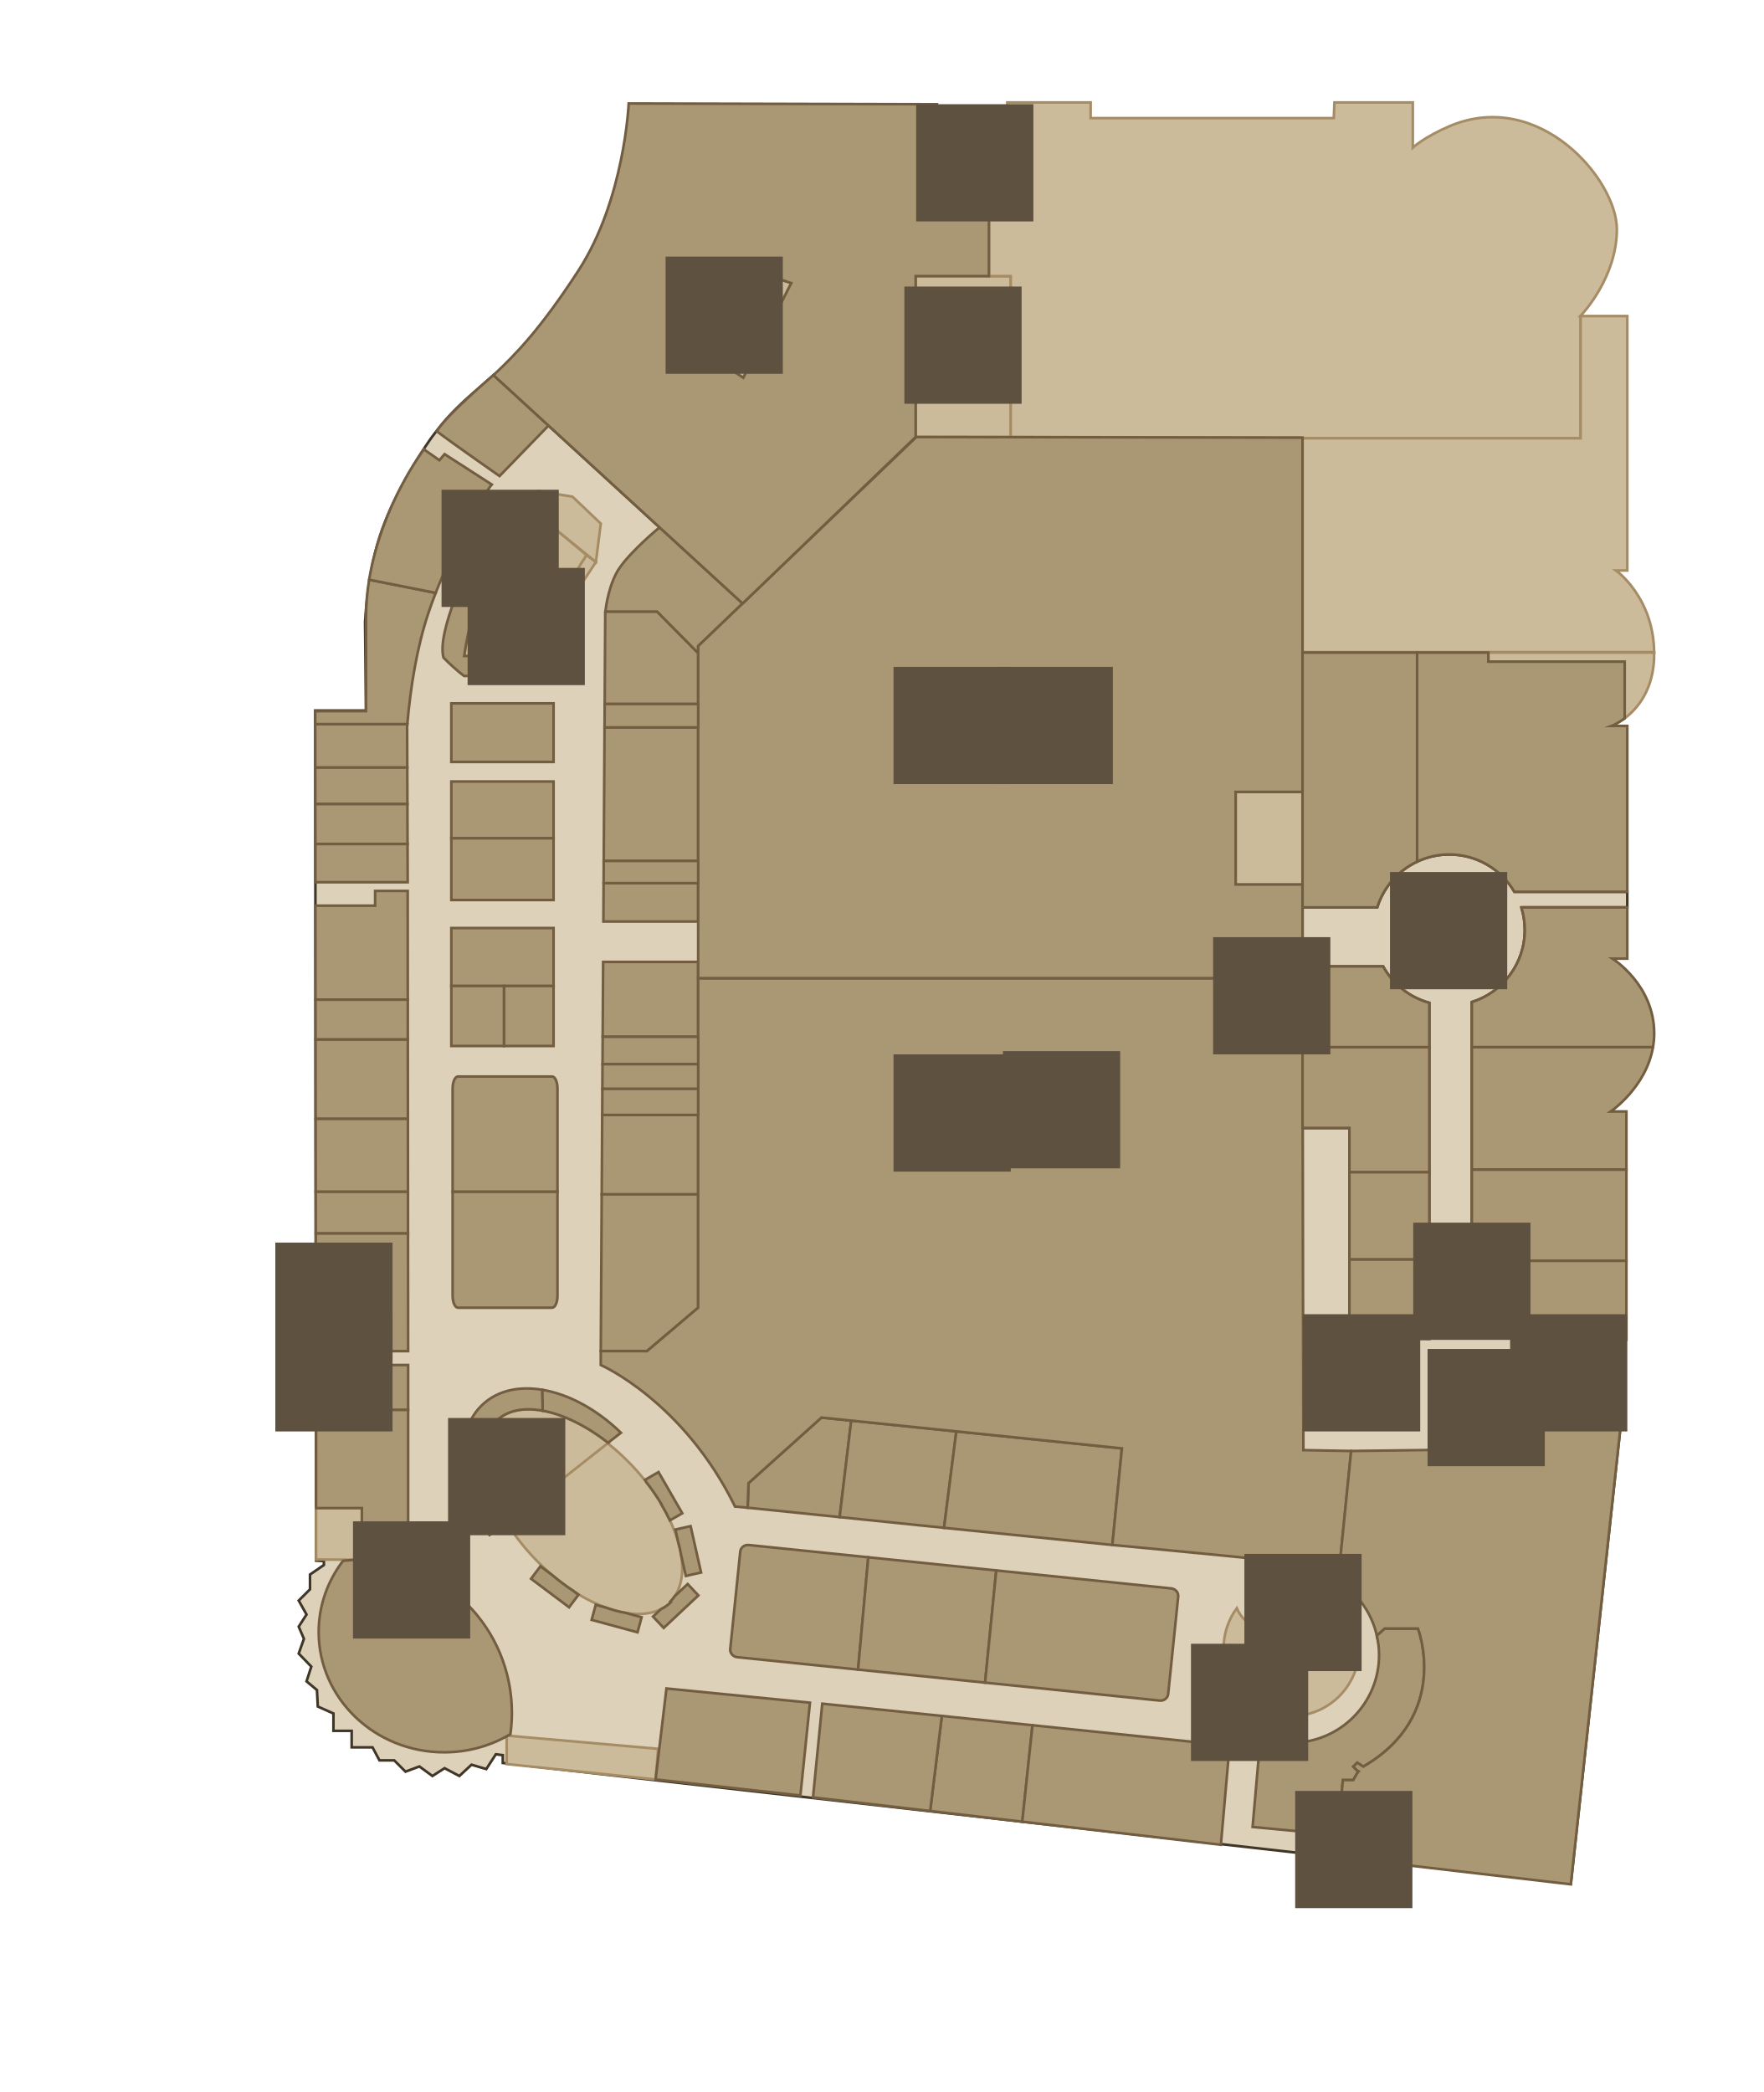
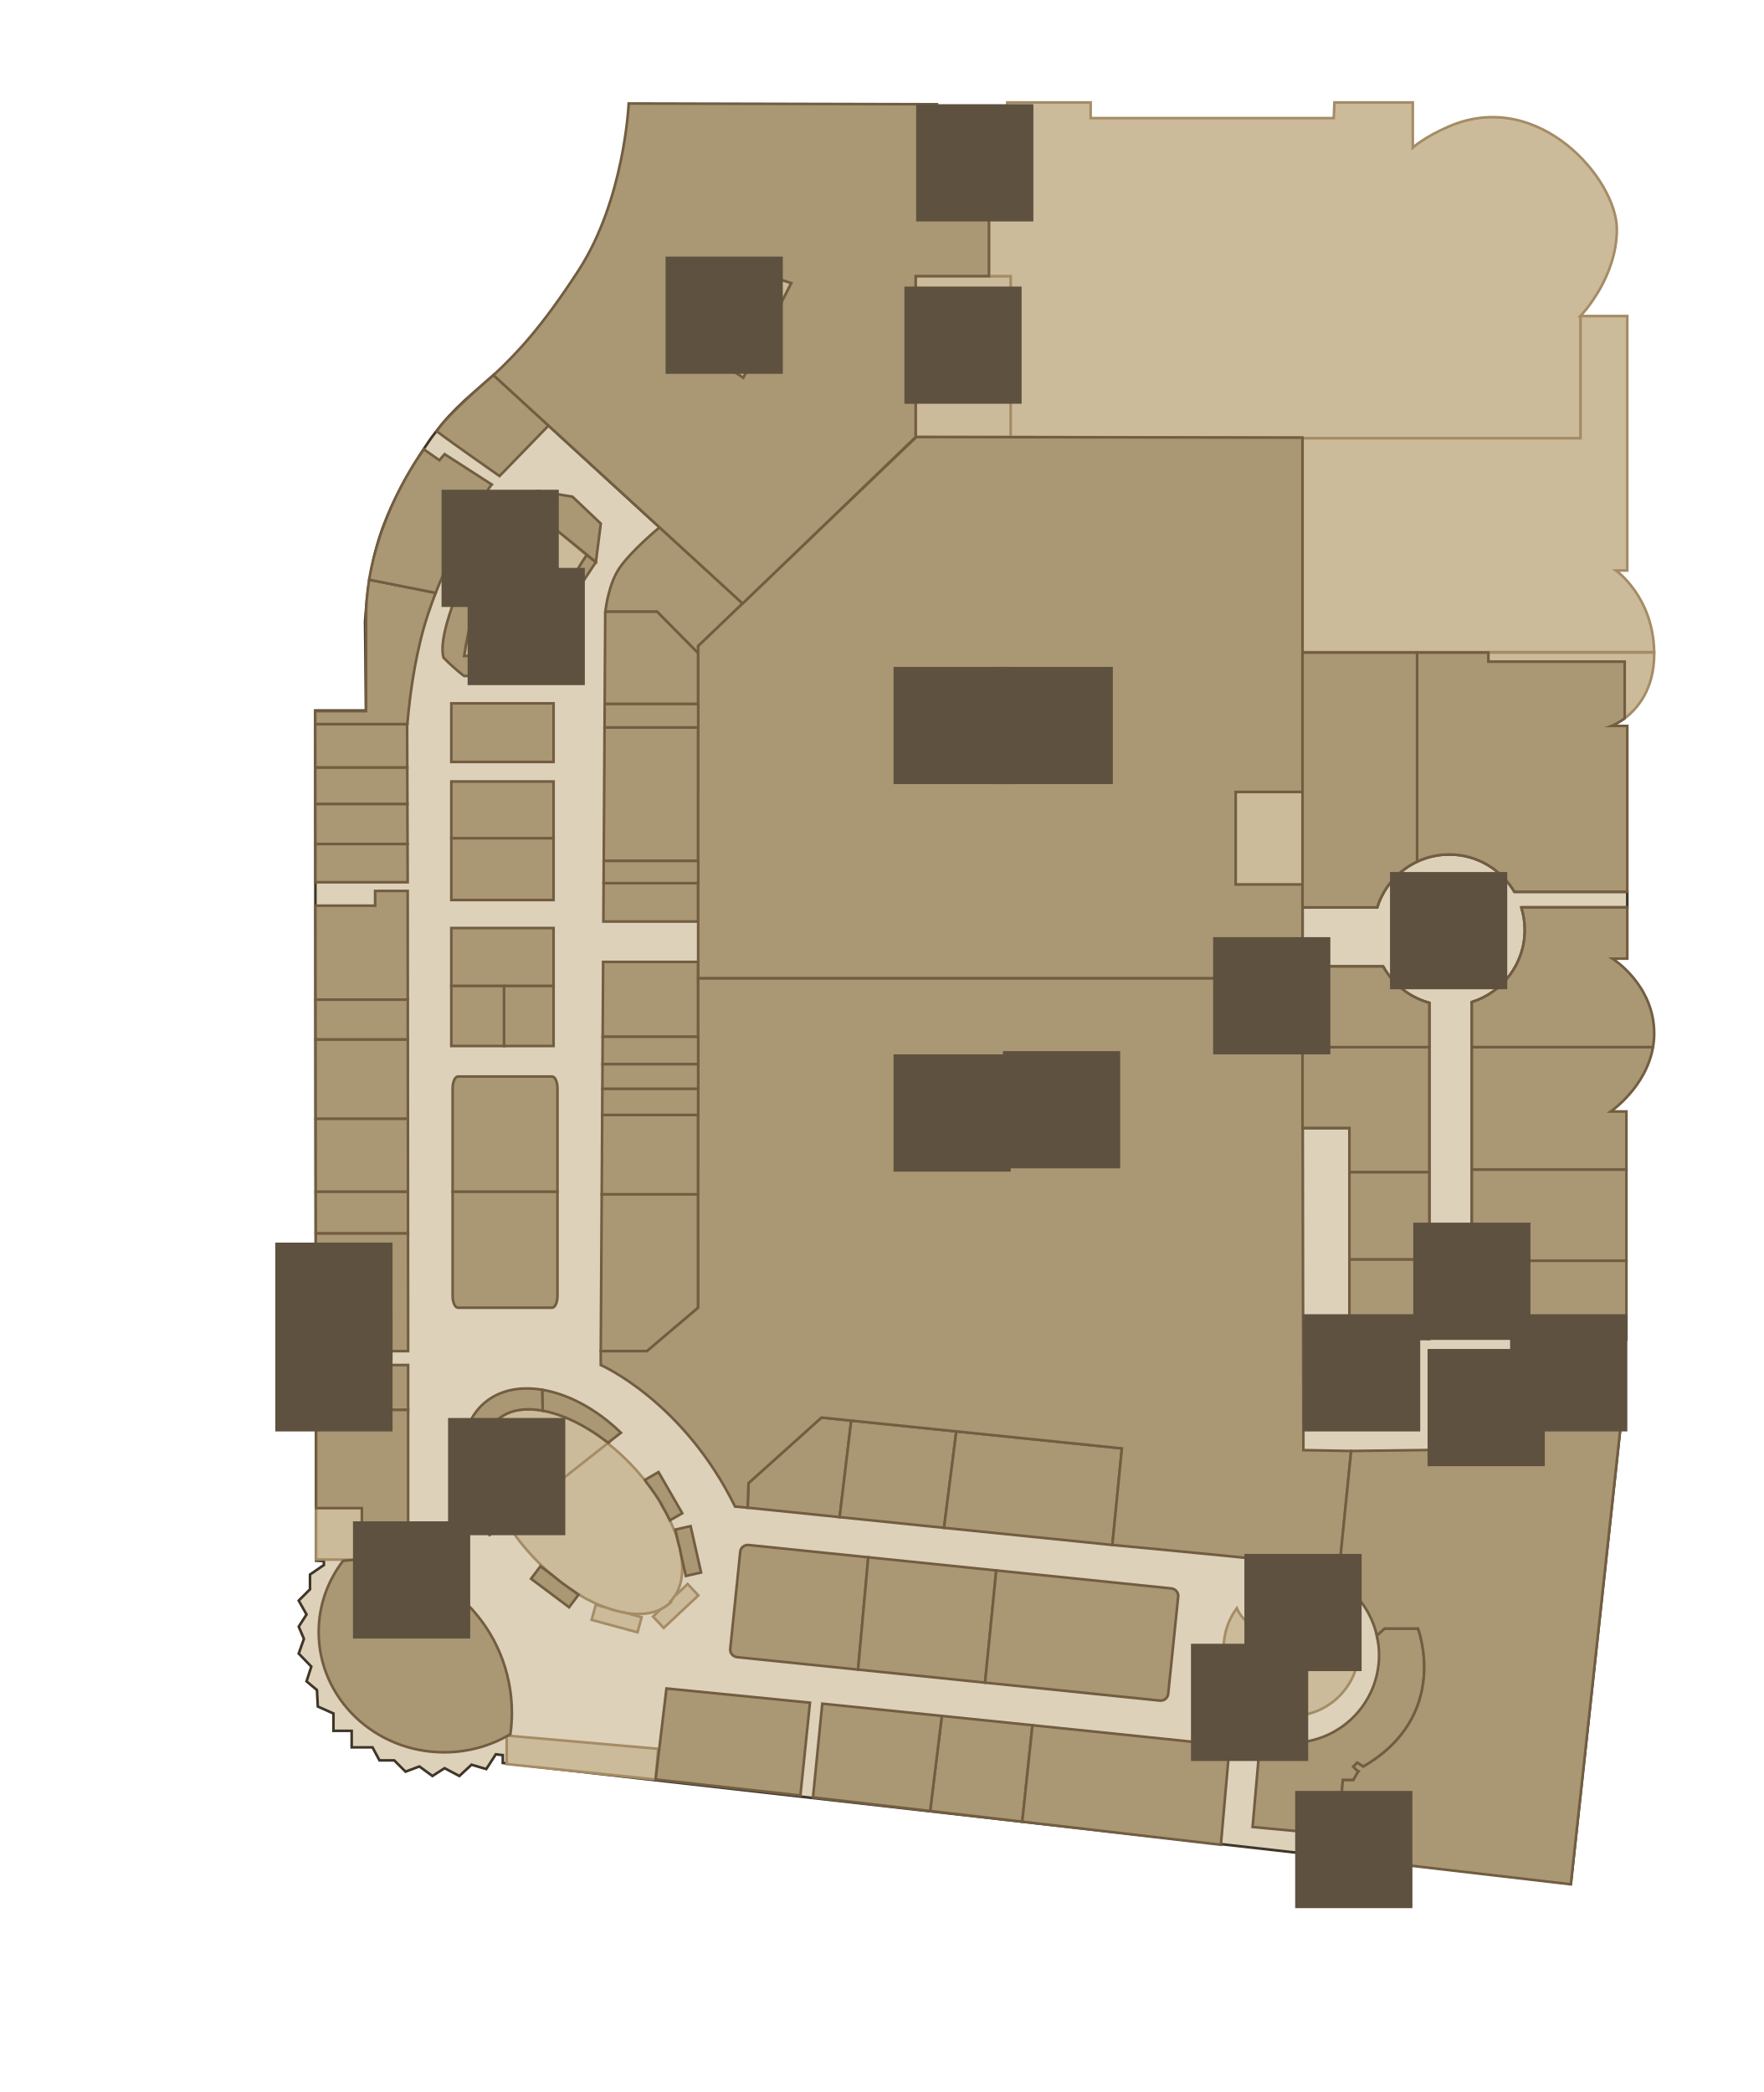
<svg xmlns="http://www.w3.org/2000/svg" version="1.1" id="Layer_1" x="0px" y="0px" width="677px" height="803.07px" viewBox="0 0 677 803.07" enable-background="new 0 0 677 803.07" xml:space="preserve">
  <g id="background">
</g>
  <g id="etc">
-     <path fill="#DDD1BA" stroke="#3F3628" stroke-miterlimit="10" d="M624.667,348.333v-5.999h-43.318   C576.311,333.76,566.997,328,556.334,328c-12.997,0-23.996,8.55-27.683,20.333H500V371h30.935   c3.74,6.772,10.11,11.884,17.732,13.969v128.966L518,513.662V433h-18l-0.001,80.934l0,0L500,168.432l-147.995-0.307l-66.943,63.543   L189.424,144c-7.735,7.212-14.312,11.298-23.424,23.501c-1.793,2.402-12.3,17.583-18.425,33.403   c-5.593,14.446-6.895,29.306-7.442,37.856l0.367,33.991H121l0.333,326.348l3,0.166v1.502L119,604.431v5.668l-4.333,4.332l3,5.334   l-3,4.666l2,4.668l-2,5.666l4.833,5l-1.833,5.666l4,3.334l0.333,6.334l6,2.666v6.666h7v6.334h8l2.667,5h5.667l4.333,4.334l5.333-2   l5,3.666l4.667-3l5.667,3l4.667-4.334l5.667,1.669l3.667-5.669l2.667,0.334v3l314.606,35.556l-1.772,12.278l23.25,1.007   l0.069-11.104L603,723.099l19.333-177.766h-38.75V514.25l-2.225-0.021c0.695-2.736,0.975-5.281,0.975-8.396   c0-13.531-7.238-24.5-16.166-24.5c-0.393,0-0.781,0.027-1.167,0.07v-96.722c11.782-3.685,20.334-14.685,20.334-27.682   c0-3.039-0.47-5.967-1.336-8.72c0.005,0.018,0.012,0.034,0.018,0.052L624.667,348.333L624.667,348.333z" />
+     <path fill="#DDD1BA" stroke="#3F3628" stroke-miterlimit="10" d="M624.667,348.333v-5.999h-43.318   C576.311,333.76,566.997,328,556.334,328c-12.997,0-23.996,8.55-27.683,20.333H500V371h30.935   c3.74,6.772,10.11,11.884,17.732,13.969v128.966L518,513.662V433h-18l-0.001,80.934l0,0L500,168.432l-147.995-0.307l-66.943,63.543   L189.424,144c-7.735,7.212-14.312,11.298-23.424,23.501c-1.793,2.402-12.3,17.583-18.425,33.403   c-5.593,14.446-6.895,29.306-7.442,37.856l0.367,33.991H121l0.333,326.348l3,0.166v1.502L119,604.431v5.668l-4.333,4.332l3,5.334   l-3,4.666l2,4.668l-2,5.666l4.833,5l-1.833,5.666l4,3.334l0.333,6.334l6,2.666v6.666h7v6.334h8l2.667,5h5.667l4.333,4.334l5.333-2   l5,3.666l4.667-3l5.667,3l4.667-4.334l5.667,1.669l3.667-5.669l2.667,0.334v3l314.606,35.557l-1.772,12.277l23.25,1.008   l0.069-11.104L603,723.099l19.333-177.766h-38.75V514.25l-2.225-0.021c0.694-2.735,0.975-5.28,0.975-8.396   c0-13.531-7.238-24.5-16.166-24.5c-0.393,0-0.781,0.027-1.167,0.07v-96.722c11.782-3.685,20.334-14.685,20.334-27.682   c0-3.039-0.47-5.967-1.336-8.72c0.005,0.018,0.012,0.034,0.018,0.052L624.667,348.333L624.667,348.333z" />
    <polygon fill="#CCBB9A" stroke="#A58C65" stroke-miterlimit="10" points="616.667,545.333 616.667,514.335 583.583,514.25    583.583,545.333  " />
    <path fill="#CCBB9A" stroke="#A58C65" stroke-miterlimit="10" d="M635,251c0-0.169-0.009-0.333-0.011-0.5h-63.655v3.5h52.333l0,0   l0,0v21.75C628.47,272.135,635,264.703,635,251z" />
    <rect x="474.334" y="366" fill="#CCBB9A" stroke="#A58C65" stroke-miterlimit="10" width="25.666" height="35.535" />
    <line fill="none" stroke="#A58C65" stroke-miterlimit="10" x1="500" y1="316.667" x2="500" y2="366" />
    <rect x="474.334" y="366" fill="#CCBB9A" stroke="#A58C65" stroke-miterlimit="10" width="25.666" height="35.535" />
    <line fill="none" stroke="#A58C65" stroke-miterlimit="10" x1="500" y1="366" x2="500" y2="401.535" />
    <polygon fill="#CCBB9A" stroke="#A58C65" stroke-miterlimit="10" points="390.125,45 359.667,44.667 359.667,81.25 379.625,81.25    379.625,81.25 390.125,81.25  " />
    <polygon fill="#CCBB9A" stroke="#A58C65" stroke-miterlimit="10" points="379.625,106 351.5,106 351.5,167.75 388,167.75 388,106     " />
    <ellipse fill="#CCBB9A" stroke="#A58C65" stroke-miterlimit="10" cx="386.371" cy="426.5" rx="32.629" ry="20.833" />
    <ellipse fill="#CCBB9A" stroke="#A58C65" stroke-miterlimit="10" cx="386.371" cy="279.25" rx="32.629" ry="20.833" />
    <path fill="#CCBB9A" stroke="#A58C65" stroke-miterlimit="10" d="M178.181,251.819h30.5c0,0,5-21.891,16.5-38.695   c-11-9.305-24.65-20.305-24.65-20.305S182.879,218.819,178.181,251.819z" />
    <polygon fill="#CCBB9A" stroke="#A58C65" stroke-miterlimit="10" points="259.667,128.177 285.333,145 303.75,108.667    274.667,99.25  " />
    <polygon fill="#CCBB9A" stroke="#A58C65" stroke-miterlimit="10" points="141.998,487.667 121.247,487.531 121.247,513.667    141.667,513.667  " />
    <polygon fill="#CCBB9A" stroke="#A58C65" stroke-miterlimit="10" points="121.247,513.667 121.333,540 141.667,540    141.667,513.667  " />
-     <path fill="#CCBB9A" stroke="#A58C65" stroke-miterlimit="10" d="M517.404,618.419c-3.06,5.773-11.333,9.914-21.07,9.914   c-10.329,0-19.016-4.658-21.569-10.982c-3.174,4.313-5.053,9.638-5.053,15.398c0,14.361,11.64,26,26,26s26-11.639,26-26   C521.712,627.453,520.124,622.529,517.404,618.419z" />
+     <path fill="#CCBB9A" stroke="#A58C65" stroke-miterlimit="10" d="M517.404,618.419c-3.061,5.773-11.333,9.914-21.07,9.914   c-10.329,0-19.016-4.658-21.569-10.982c-3.174,4.313-5.053,9.639-5.053,15.398c0,14.361,11.64,26,26,26s26-11.639,26-26   C521.712,627.453,520.124,622.529,517.404,618.419z" />
    <rect x="474.334" y="304" fill="#CCBB9A" stroke="#A58C65" stroke-miterlimit="10" width="25.666" height="35.535" />
-     <path fill="#CCBB9A" stroke="#A58C65" stroke-miterlimit="10" d="M215.206,568.613l18.466-14.57   c-16.455-12.996-34.374-17.037-43.082-8.658c-8.01,7.709-5.867,23.67,4.078,39.437L215.206,568.613L215.206,568.613z" />
+     <path fill="#CCBB9A" stroke="#A58C65" stroke-miterlimit="10" d="M215.206,568.613l18.466-14.57   c-16.455-12.996-34.374-17.037-43.082-8.658c-8.01,7.709-5.867,23.67,4.078,39.438L215.206,568.613L215.206,568.613z" />
    <path fill="#CCBB9A" stroke="#A58C65" stroke-miterlimit="10" d="M606.75,121.333h-0.083c0,0,0.034-0.036,0.083-0.087l0,0   c1.096-1.155,13.916-15.057,13.916-33.246c0-19-29.667-54-64-39.667c-9.99,4.261-14.333,8.333-14.333,8.333V39.334h-0.083h-30   l-0.25,6h-93.334v-6h-32V45h3.459v36.25h-10.5V106H388v61.75L500,168v0.25h106.75V121.333z" />
    <path fill="#CCBB9A" stroke="#A58C65" stroke-miterlimit="10" d="M620.333,219h4.334v-97.667H606.75v46.917H500v82.083h134.986   C634.688,229.126,620.333,219,620.333,219z" />
    <polygon fill="#CCBB9A" stroke="#A58C65" stroke-miterlimit="10" points="121.333,578.917 121.333,598.667 138.872,598.75    138.872,590 138.917,590 138.917,578.917  " />
    <polygon id="_x33_01b-c" fill="#CCBB9A" stroke="#A58C65" stroke-miterlimit="10" points="194.5,666.25 194.5,677.185    251.667,683.093 252.615,671.337  " />
-     <path fill="#CCBB9A" stroke="#A58C65" stroke-miterlimit="10" d="M253.866,577.488l0.06-0.064   c-3.06-5.135-6.957-10.279-11.61-15.145c-2.913-3.045-5.949-5.799-9.035-8.234l-18.466,14.57l0.163,0.179l-20.31,16.021   c2.892,4.584,6.438,9.149,10.592,13.493c5.438,5.688,11.299,10.341,17.13,13.845l0.091,0.133   c13.999,8.271,27.765,9.881,35.008,2.812c0.018-0.018,0.032-0.039,0.05-0.057l-0.197-0.217   C264.694,607.271,262.855,592.419,253.866,577.488z" />
-     <path id="_x34_b-7" fill="#CCBB9A" stroke="#A58C65" stroke-miterlimit="10" d="M228.75,215.75l-3.569-2.626   c-11.5,16.805-16.5,38.695-16.5,38.695s7.569,2.218,9.319-1.551c-0.25-4.269,0-18.201,0-18.201L228.75,215.75z" />
-     <path id="_x34_b-8" fill="#CCBB9A" stroke="#A58C65" stroke-miterlimit="10" d="M219.75,190.66l-13.25-2.16l-5.97,4.319   c0,0,3.43,2.764,8.237,6.693l19.983,16.238l1.87-14.75L219.75,190.66z" />
+     <path fill="#CCBB9A" stroke="#A58C65" stroke-miterlimit="10" d="M253.866,577.488l0.06-0.064   c-3.06-5.135-6.957-10.279-11.61-15.145c-2.913-3.045-5.949-5.8-9.035-8.234l-18.466,14.57l0.163,0.179l-20.31,16.021   c2.892,4.584,6.438,9.149,10.592,13.493c5.438,5.688,11.299,10.341,17.13,13.846l0.091,0.133   c13.999,8.271,27.765,9.881,35.008,2.812c0.018-0.018,0.032-0.039,0.05-0.057l-0.197-0.217   C264.694,607.271,262.855,592.419,253.866,577.488z" />
+     <path id="r4c-4" fill="#CCBB9A" stroke="#A58C65" stroke-miterlimit="10" d="M232.499,617.078l-3.814-1.035l-1.57,5.791   l17.614,4.773l1.569-5.789l-6.308-1.711C237.585,618.701,235.074,618.017,232.499,617.078z" />
+     <path id="r4c-3" fill="#CCBB9A" stroke="#A58C65" stroke-miterlimit="10" d="M263.973,608.068l-5.003,4.691   c-0.487,0.729-1.015,1.434-1.629,2.063l0.199,0.219c-0.018,0.018-0.032,0.039-0.05,0.057c-1.119,1.098-2.41,1.953-3.816,2.643   l-3.005,2.816l4.105,4.373l13.306-12.486L263.973,608.068z" />
  </g>
  <g id="rooms">
    <polygon id="r417" fill="#AA9774" stroke="#725D41" stroke-miterlimit="10" points="268.006,369.25 231.523,369.25 231.35,398    268.004,398  " />
    <polygon id="r415" fill="#AA9774" stroke="#725D41" stroke-miterlimit="10" points="231.168,428 230.983,458.5 268.001,458.5    268.002,428  " />
    <polygon id="r413-414" fill="#AA9774" stroke="#725D41" stroke-miterlimit="10" points="230.983,458.5 230.62,518.667    248.357,518.667 267.999,502 268.001,458.5  " />
    <path id="r422a" fill="#AA9774" stroke="#725D41" stroke-miterlimit="10" d="M268.013,250.703l-15.781-15.953h-19.853   c-0.031,0.267-0.045,0.417-0.045,0.417l-0.212,35.083h35.89L268.013,250.703z" />
    <polygon id="r420" fill="#AA9774" stroke="#725D41" stroke-miterlimit="10" points="268.011,279.25 232.067,279.25 231.757,330.5    268.008,330.5  " />
    <polygon id="r418" fill="#AA9774" stroke="#725D41" stroke-miterlimit="10" points="231.706,339 231.617,353.75 268.007,353.75    268.008,339  " />
    <path id="r422b" fill="#AA9774" stroke="#725D41" stroke-miterlimit="10" d="M285.062,231.668l-31.874-29.218   c0,0-10.554,8.616-15.355,15.551c-3.975,5.741-5.218,14.728-5.455,16.749h19.853l0,0l0,0l15.781,15.953v-2.697L285.062,231.668z" />
    <polygon id="r464" fill="#AA9774" stroke="#725D41" stroke-miterlimit="10" points="144.583,541.167 141.917,541.167    144.583,541.167 121.333,541.083 121.333,578.917 138.917,578.917 138.917,590 152,589.75 156.667,587.175 156.667,541.167  " />
    <polygon id="r432" fill="#AA9774" stroke="#725D41" stroke-miterlimit="10" points="121.13,399 121.159,428.001 121.161,429.5    156.583,429.5 156.554,399  " />
    <polygon id="r430-431a" fill="#AA9774" stroke="#725D41" stroke-miterlimit="10" points="156.5,342 144,342 144,347.667    121.078,347.667 121.114,383.75 156.54,383.75  " />
    <polygon id="r433" fill="#AA9774" stroke="#725D41" stroke-miterlimit="10" points="121.161,429.5 121.203,457.5 156.609,457.5    156.583,429.5  " />
    <polygon id="r434a" fill="#AA9774" stroke="#725D41" stroke-miterlimit="10" points="121.203,457.5 121.226,473.5 156.624,473.5    156.609,457.5  " />
    <polygon id="r434b" fill="#AA9774" stroke="#725D41" stroke-miterlimit="10" points="141.667,518.667 156.667,518.667    156.637,487.667 156.624,473.5 121.226,473.5 121.247,487.531 141.998,487.667 141.998,487.667  " />
-     <path id="r412" fill="#AA9774" stroke="#725D41" stroke-miterlimit="10" d="M315.333,544.167l-28,25.166l-0.327,9.439   c0,0,15.053,1.543,35.311,3.614l4.442-37.051L315.333,544.167z" />
-     <path id="r411" fill="#AA9774" stroke="#725D41" stroke-miterlimit="10" d="M326.759,545.339l-4.446,37.051   c12.188,1.25,26.262,2.691,40.07,4.105l4.717-37.017L326.759,545.339z" />
+     <path id="r412" fill="#AA9774" stroke="#725D41" stroke-miterlimit="10" d="M315.333,544.167l-28,25.166l-0.327,9.439   c0,0,15.053,1.543,35.312,3.613l4.441-37.051L315.333,544.167z" />
+     <path id="r411" fill="#AA9774" stroke="#725D41" stroke-miterlimit="10" d="M326.759,545.339l-4.446,37.051   c12.188,1.25,26.263,2.691,40.07,4.105l4.717-37.017L326.759,545.339z" />
    <path id="r408-410" fill="#AA9774" stroke="#725D41" stroke-miterlimit="10" d="M430.667,556.001l-63.566-6.521l-4.717,37.018   c30.492,3.119,59.719,6.104,64.617,6.58L430.667,556.001z" />
    <polygon id="r401" fill="#AA9774" stroke="#725D41" stroke-miterlimit="10" points="255.833,648.166 251.667,683.093    307.25,689.25 310.925,653.625  " />
    <path id="power-mall-ultra" fill="#AA9774" stroke="#725D41" stroke-miterlimit="10" d="M500.333,556.667   c0,0-0.333-128.012-0.333-155.132h-25.666V393v-17.5H268.006l-0.001,17.5L268,502l-19.643,16.668H230.62v5.334   c0,0,31.676,13.84,51.547,54.332l4.839,0.438l0.327-9.438l28-25.168L430.666,556L427,593.076c0,0,82.865,7.684,87.117,9.121   l4.55-45.195L500.333,556.667z M386.371,447.333c-18.021,0-32.629-9.326-32.629-20.832s14.604-20.834,32.629-20.834   c18.021,0,32.629,9.328,32.629,20.834S404.392,447.333,386.371,447.333z" />
-     <path id="paragon-living" fill="#AA9774" stroke="#725D41" stroke-miterlimit="10" d="M500,168l-148.236-0.25l-83.75,80.255   L268.006,375.5h206.328V366H500v-26.465h-25.666V304H500V168z M386.371,300.083c-18.021,0-32.629-9.327-32.629-20.833   c0-0.42,0.021-0.836,0.062-1.25c1.018-10.923,15.203-19.583,32.565-19.583s31.552,8.66,32.562,19.583   c0.038,0.414,0.063,0.83,0.063,1.25C419,290.756,404.392,300.083,386.371,300.083z" />
-     <path id="r404" fill="#AA9774" stroke="#725D41" stroke-miterlimit="10" d="M396.339,662.28   c-11.888-1.227-23.851-2.453-34.79-3.576l-4.492,36.497l35.361,4.104L396.339,662.28z" />
-     <path id="r402-403" fill="#AA9774" stroke="#725D41" stroke-miterlimit="10" d="M315.648,653.998l-3.563,35.979l44.972,5.228   l4.492-36.497C335.752,656.055,315.648,653.998,315.648,653.998z" />
-     <path id="r405-407" fill="#AA9774" stroke="#725D41" stroke-miterlimit="10" d="M472.001,670.166   c-2.474-0.332-38.704-4.082-75.662-7.886l-3.921,37.025l76.242,8.857L472.001,670.166z" />
+     <path id="paragon-living" fill="#AA9774" stroke="#725D41" stroke-miterlimit="10" d="M500,168l-148.236-0.25l-83.75,80.255   L268.006,375.5h206.328V366H500v-26.465h-25.666V304H500V168z M386.371,300.083c-18.021,0-32.629-9.327-32.629-20.833   c0-0.42,0.021-0.836,0.062-1.25c1.019-10.923,15.203-19.583,32.565-19.583s31.552,8.66,32.562,19.583   c0.038,0.414,0.063,0.83,0.063,1.25C419,290.756,404.392,300.083,386.371,300.083z" />
+     <path id="r404" fill="#AA9774" stroke="#725D41" stroke-miterlimit="10" d="M396.339,662.28   c-11.888-1.228-23.851-2.453-34.79-3.576l-4.492,36.497l35.361,4.104L396.339,662.28z" />
+     <path id="r402-403" fill="#AA9774" stroke="#725D41" stroke-miterlimit="10" d="M315.648,653.998l-3.563,35.979l44.972,5.229   l4.492-36.497C335.752,656.055,315.648,653.998,315.648,653.998z" />
+     <path id="r405-407" fill="#AA9774" stroke="#725D41" stroke-miterlimit="10" d="M472.001,670.166   c-2.474-0.332-38.704-4.082-75.662-7.886l-3.921,37.024l76.242,8.857L472.001,670.166z" />
    <path id="r426-427" fill="#AA9774" stroke="#725D41" stroke-miterlimit="10" d="M140.5,237c0,36,0,36,0,36H121v4l0.001,1h35.353   c1.247-14.308,3.641-29.205,7.979-42.333c0.894-2.704,1.875-5.401,2.91-8.065l-25.533-5.064   C140.952,227.166,140.5,231.999,140.5,237z" />
    <path id="r424-425" fill="#AA9774" stroke="#725D41" stroke-miterlimit="10" d="M170.667,174.333l-2,2.338l-5.933-4.168   c0,0-16.325,21.344-21.024,50.034l25.533,5.064c8.12-20.902,19.744-39.668,21.531-41.602L170.667,174.333z" />
    <path id="r428a" fill="#AA9774" stroke="#725D41" stroke-miterlimit="10" d="M156.286,278.718c0.02-0.238,0.047-0.479,0.068-0.718   h-35.353l0.027,16.667h35.315L156.286,278.718z" />
    <polygon id="r428b" fill="#AA9774" stroke="#725D41" stroke-miterlimit="10" points="156.343,294.667 121.028,294.667    121.047,306.516 121.031,306.516 121.038,308.667 156.393,308.667  " />
    <polygon id="r429a" fill="#AA9774" stroke="#725D41" stroke-miterlimit="10" points="156.393,308.667 121.038,308.667    121.078,322.5 121.078,324 156.447,324  " />
    <path id="r423" fill="#AA9774" stroke="#725D41" stroke-miterlimit="10" d="M189.424,144c0,0-18.174,15.375-21.753,21.564   c6.25,4.75,24.079,17.187,24.079,17.187l18.811-19.375L189.424,144z" />
    <g id="r421-4b-5">
      <polygon fill="#AA9774" stroke="#725D41" stroke-miterlimit="10" points="268.012,270.25 232.122,270.25 232.067,279.25     268.011,279.25   " />
      <rect x="173.25" y="270" fill="#AA9774" stroke="#725D41" stroke-miterlimit="10" width="39.25" height="22.5" />
    </g>
    <g id="r419a-4b-3">
      <polygon fill="#AA9774" stroke="#725D41" stroke-miterlimit="10" points="268.008,330.5 231.757,330.5 231.706,339 268.008,339       " />
      <rect x="173.25" y="321.75" fill="#AA9774" stroke="#725D41" stroke-miterlimit="10" width="39.25" height="23.75" />
    </g>
    <g id="r429b-4b-4">
      <polygon fill="#AA9774" stroke="#725D41" stroke-miterlimit="10" points="121.078,324 121.078,338.672 156.5,338.672 156.447,324       " />
      <rect x="173.25" y="300" fill="#AA9774" stroke="#725D41" stroke-miterlimit="10" width="39.25" height="21.75" />
    </g>
    <g id="r416c-4b-2a">
      <polygon fill="#AA9774" stroke="#725D41" stroke-miterlimit="10" points="231.35,398 231.286,408.5 268.003,408.5 268.004,398       " />
      <polygon fill="#AA9774" stroke="#725D41" stroke-miterlimit="10" points="212.5,356.25 173.25,356.25 173.25,378.5 193.5,378.5     193.5,378.25 193.5,378.5 212.5,378.5   " />
    </g>
    <g id="r431b-4b1-1">
      <polygon fill="#AA9774" stroke="#725D41" stroke-miterlimit="10" points="121.114,383.75 121.13,399 156.554,399 156.54,383.75       " />
      <rect x="173.25" y="378.5" fill="#AA9774" stroke="#725D41" stroke-miterlimit="10" width="20.25" height="23.035" />
    </g>
    <g id="r416b-4b1-2">
      <polygon fill="#AA9774" stroke="#725D41" stroke-miterlimit="10" points="231.286,408.5 231.229,418 268.003,418 268.003,408.5       " />
      <rect x="193.5" y="378.5" fill="#AA9774" stroke="#725D41" stroke-miterlimit="10" width="19" height="23.035" />
    </g>
    <g id="r437-416a">
      <polygon fill="#AA9774" stroke="#725D41" stroke-miterlimit="10" points="231.229,418 231.168,428 268.002,428 268.003,418   " />
      <path fill="#AA9774" stroke="#725D41" stroke-miterlimit="10" d="M214,417.8c0-2.514-0.924-4.551-2.064-4.551h-36.122    c-1.14,0-2.064,2.037-2.064,4.551v39.7H214V417.8z" />
    </g>
    <path id="r438" fill="#AA9774" stroke="#725D41" stroke-miterlimit="10" d="M173.75,457.5v39.949c0,2.514,0.924,4.551,2.064,4.551   h36.122c1.14,0,2.064-2.037,2.064-4.551V457.5H173.75z" />
-     <path id="r465" fill="#AA9774" stroke="#725D41" stroke-miterlimit="10" d="M138.417,598.75c-2.274,0-4.514,0.146-6.72,0.404   c-5.882,7.651-9.364,17.106-9.364,27.348c0,25.496,21.565,46.166,48.166,46.166c9.338,0,18.049-2.555,25.431-6.963   c0.366-2.67,0.57-5.391,0.57-8.162C196.5,625.072,170.495,598.75,138.417,598.75z" />
+     <path id="r465" fill="#AA9774" stroke="#725D41" stroke-miterlimit="10" d="M138.417,598.75c-2.274,0-4.514,0.146-6.72,0.404   c-5.882,7.65-9.364,17.105-9.364,27.348c0,25.496,21.565,46.166,48.166,46.166c9.338,0,18.049-2.555,25.431-6.963   c0.366-2.67,0.57-5.391,0.57-8.162C196.5,625.072,170.495,598.75,138.417,598.75z" />
    <path id="r439a" fill="#AA9774" stroke="#725D41" stroke-miterlimit="10" d="M287.436,593.093   c-1.648-0.172-3.114,0.957-3.275,2.521l-3.843,37.408c-0.161,1.562,1.046,2.965,2.694,3.135l46.375,4.764l3.919-43.113   L287.436,593.093z" />
    <polygon id="r439d" fill="#AA9774" stroke="#725D41" stroke-miterlimit="10" points="333.306,597.806 329.387,640.919    378.14,645.927 382.433,602.854  " />
-     <path id="r439b-c" fill="#AA9774" stroke="#725D41" stroke-miterlimit="10" d="M449.582,609.751l-67.149-6.898l-4.293,43.074   l67.021,6.888c1.646,0.174,3.11-0.955,3.271-2.521l3.846-37.41C452.438,611.324,451.229,609.921,449.582,609.751z" />
-     <path id="r440a" fill="#AA9774" stroke="#725D41" stroke-miterlimit="10" d="M515.501,683.333h4c0,0,1.608-2.949,1.938-3.311   c-0.329-0.115-1.938-1.857-1.938-1.857l1.5-1.5l2.333,1.5c33.833-19.666,21-53,21-53h-12.833l-2.955,2.676l-0.014,0.017   c0.548,2.405,0.854,4.907,0.854,7.483c0,18.601-15.076,33.674-33.673,33.674c-4.139,0-8.101-0.752-11.764-2.112l-0.116,0.1   l-3,34.334l32.646,3.078L515.501,683.333z" />
-     <path id="r440" fill="#AA9774" stroke="#725D41" stroke-miterlimit="10" d="M555.667,545.333v11.191l-37,0.477l-5,49.666   c0.082,0.111,0.153,0.229,0.231,0.34c7.298,4.695,12.649,12.133,14.635,20.855c0-0.004,0-0.006-0.001-0.009l0.014-0.016   l2.955-2.676h12.833c0,0,12.833,33.332-21,53l-2.333-1.5l-1.5,1.5c0,0,1.608,1.742,1.938,1.854   c-0.329,0.359-1.938,3.312-1.938,3.312h-4l-2.021,21.078l16.854,1.59l-1.181,8.752l73.847,8.6l19.333-178.016L555.667,545.333   L555.667,545.333z" />
-     <path id="r4b-11" fill="#AA9774" stroke="#725D41" stroke-miterlimit="10" d="M238.358,550.003   c-9.377-9.133-20.255-14.852-30.246-16.508l0.201,8.033c7.771,1.414,16.624,5.674,25.105,12.315L238.358,550.003z" />
+     <path id="r439b-c" fill="#AA9774" stroke="#725D41" stroke-miterlimit="10" d="M449.582,609.751l-67.149-6.898l-4.293,43.074   l67.021,6.888c1.646,0.175,3.109-0.954,3.271-2.521l3.847-37.41C452.438,611.324,451.229,609.921,449.582,609.751z" />
+     <path id="r440a" fill="#AA9774" stroke="#725D41" stroke-miterlimit="10" d="M515.501,683.333h4c0,0,1.608-2.949,1.938-3.311   c-0.329-0.115-1.938-1.857-1.938-1.857l1.5-1.5l2.333,1.5c33.833-19.666,21-53,21-53h-12.833l-2.955,2.676l-0.014,0.018   c0.548,2.404,0.854,4.906,0.854,7.482c0,18.602-15.076,33.674-33.673,33.674c-4.139,0-8.101-0.752-11.764-2.111l-0.116,0.1   l-3,34.334l32.646,3.078L515.501,683.333z" />
+     <path id="r440" fill="#AA9774" stroke="#725D41" stroke-miterlimit="10" d="M555.667,545.333v11.191l-37,0.477l-5,49.666   c0.082,0.111,0.153,0.229,0.231,0.34c7.298,4.695,12.648,12.133,14.635,20.855c0-0.004,0-0.006-0.001-0.009l0.014-0.017   l2.955-2.676h12.833c0,0,12.833,33.332-21,53l-2.333-1.5l-1.5,1.5c0,0,1.608,1.742,1.938,1.854   c-0.329,0.359-1.938,3.312-1.938,3.312h-4l-2.021,21.078l16.854,1.59l-1.181,8.752l73.847,8.6l19.333-178.016L555.667,545.333   L555.667,545.333z" />
+     <path id="r4b-11" fill="#AA9774" stroke="#725D41" stroke-miterlimit="10" d="M238.358,550.003   c-9.377-9.133-20.255-14.852-30.246-16.508l0.201,8.033c7.771,1.414,16.624,5.674,25.105,12.314L238.358,550.003z" />
    <g id="r467-4b-9-4b-10">
      <polygon fill="#AA9774" stroke="#725D41" stroke-miterlimit="10" points="156.667,524.001 144.5,524.001 144.583,541.167     156.667,541.167   " />
      <path fill="#AA9774" stroke="#725D41" stroke-miterlimit="10" d="M187.932,589.248l6.399-4.98    c-4.806-7.762-7.715-15.545-8.448-22.348l-8.055,0.732C178.625,571.152,182.055,580.474,187.932,589.248z" />
-       <path fill="#AA9774" stroke="#725D41" stroke-miterlimit="10" d="M185.75,538.722c-6.292,5.525-8.836,14.189-7.922,23.935    l8.055-0.732c-0.738-6.854,0.734-12.711,4.708-16.537c4.179-4.02,10.481-5.172,17.723-3.854l-0.201-8.033    C199.482,532.064,191.514,533.662,185.75,538.722z" />
+       <path fill="#AA9774" stroke="#725D41" stroke-miterlimit="10" d="M185.75,538.722c-6.292,5.525-8.836,14.189-7.922,23.936    l8.055-0.732c-0.738-6.854,0.734-12.711,4.708-16.537c4.179-4.02,10.481-5.172,17.723-3.854l-0.201-8.033    C199.482,532.064,191.514,533.662,185.75,538.722z" />
    </g>
    <path id="r4c-5" fill="#AA9774" stroke="#725D41" stroke-miterlimit="10" d="M212.041,604.689l-4.585-3.439l-3.599,4.801   l14.601,10.947l3.599-4.799l-2.164-1.623C217.253,608.841,214.623,606.875,212.041,604.689z" />
-     <path id="r4c-4" fill="#AA9774" stroke="#725D41" stroke-miterlimit="10" d="M232.499,617.078l-3.814-1.035l-1.57,5.791   l17.614,4.773l1.569-5.789l-6.308-1.711C237.585,618.701,235.074,618.017,232.499,617.078z" />
-     <path id="r4c-3" fill="#AA9774" stroke="#725D41" stroke-miterlimit="10" d="M263.973,608.068l-5.003,4.692   c-0.487,0.729-1.015,1.433-1.629,2.063l0.199,0.219c-0.018,0.018-0.032,0.039-0.05,0.057c-1.119,1.097-2.41,1.953-3.816,2.642   l-3.005,2.817l4.105,4.373l13.306-12.487L263.973,608.068z" />
-     <path id="r4c-2" fill="#AA9774" stroke="#725D41" stroke-miterlimit="10" d="M265.1,585.845l-5.852,1.324l1.081,4.779   c0.49,1.696,0.868,3.36,1.126,4.979l1.819,8.043l5.852-1.321L265.1,585.845z" />
-     <path id="r4c-1" fill="#AA9774" stroke="#725D41" stroke-miterlimit="10" d="M253.926,577.423l-0.06,0.064   c1.24,2.061,2.33,4.112,3.292,6.149l4.744-2.729l-9.112-15.813l-5.198,2.996l0.485,0.842   C250.271,571.736,252.231,574.58,253.926,577.423z" />
+     <path id="r4c-2" fill="#AA9774" stroke="#725D41" stroke-miterlimit="10" d="M265.1,585.845l-5.852,1.324l1.081,4.779   c0.49,1.695,0.868,3.359,1.126,4.979l1.819,8.043l5.852-1.32L265.1,585.845z" />
+     <path id="r4c-1" fill="#AA9774" stroke="#725D41" stroke-miterlimit="10" d="M253.926,577.423l-0.06,0.064   c1.24,2.061,2.33,4.111,3.292,6.148l4.744-2.729l-9.112-15.813l-5.198,2.996l0.485,0.842   C250.271,571.736,252.231,574.58,253.926,577.423z" />
    <path id="r456" fill="#AA9774" stroke="#725D41" stroke-miterlimit="10" d="M544,330.752V250.5h-44v97.833h28.651   C531.086,340.55,536.715,334.182,544,330.752z" />
    <path id="r457-458" fill="#AA9774" stroke="#725D41" stroke-miterlimit="10" d="M624.667,278.667h-6c0,0,2.209-0.815,5-2.917V254   h-52.333v-3.5H544v80.252c3.743-1.762,7.923-2.751,12.334-2.751c10.662,0,19.973,5.76,25.011,14.333h43.322V278.667z" />
    <path id="r455" fill="#AA9774" stroke="#725D41" stroke-miterlimit="10" d="M548.667,384.969   c-7.622-2.085-13.992-7.197-17.732-13.969H500v31h48.667V384.969z" />
    <polygon id="r453-454" fill="#AA9774" stroke="#725D41" stroke-miterlimit="10" points="548.667,402 500,402 500,433 518,433    518,450 548.667,450  " />
    <rect id="r452" x="518" y="450" fill="#AA9774" stroke="#725D41" stroke-miterlimit="10" width="30.667" height="33.5" />
    <polygon id="r451" fill="#AA9774" stroke="#725D41" stroke-miterlimit="10" points="518,483.5 518,513.662 548.667,513.938    548.667,483.5  " />
    <path id="r459" fill="#AA9774" stroke="#725D41" stroke-miterlimit="10" d="M635,396.668C635,378,619,368,619,368h5.667v-19.667   h-40.651c0.855,2.737,1.318,5.648,1.318,8.668c0,12.998-8.552,23.997-20.334,27.682V402h69.535   C634.83,400.296,635,398.52,635,396.668z" />
    <path id="r460-461" fill="#AA9774" stroke="#725D41" stroke-miterlimit="10" d="M624.333,426.667h-6   c0,0,13.519-9.199,16.202-24.667H565v47h59.333V426.667z" />
    <path id="r462" fill="#AA9774" stroke="#725D41" stroke-miterlimit="10" d="M624.333,449H565v32.404   c0.386-0.041,0.774-0.07,1.167-0.07c2.64,0,5.13,0.965,7.33,2.666h50.836V449z" />
    <path id="r463" fill="#AA9774" stroke="#725D41" stroke-miterlimit="10" d="M573.497,484c5.243,4.051,8.836,12.305,8.836,21.836   c0,2.949-0.345,5.775-0.975,8.396l2.225,0.02h40.75V484H573.497z" />
    <path id="r4b-6" fill="#AA9774" stroke="#725D41" stroke-miterlimit="10" d="M186.657,220.326l0.003-0.013l-5.91-4.563   c0,0-13.25,26.686-10.5,36.718c5,5.032,7.931,7.032,7.931,7.032s16.819,0,18.819-3.25c0-4.431,0-4.431,0-4.431h-18.819   C179.84,240.167,183.115,229.396,186.657,220.326z" />
    <path id="exotique-thai" fill="#AA9774" stroke="#725D41" stroke-miterlimit="10" d="M359.667,81.25V40.015l-118.331-0.294   c0,0-1.554,36.833-19.287,64.14c-14.615,22.504-24.183,32.268-32.625,40.139l95.638,87.668L351.5,167.75V106h28.125V81.25H359.667z    M285.333,145l-25.667-16.823l15-28.927l29.083,9.417L285.333,145z" />
+     <path id="_x34_b-7" fill="#AA9774" stroke="#725D41" stroke-miterlimit="10" d="M228.75,215.75l-3.569-2.626   c-11.5,16.805-16.5,38.695-16.5,38.695s7.569,2.218,9.319-1.551c-0.25-4.269,0-18.201,0-18.201L228.75,215.75z" />
+     <path id="_x34_b-8" fill="#AA9774" stroke="#725D41" stroke-miterlimit="10" d="M219.75,190.66l-13.25-2.16l-5.97,4.319   c0,0,3.43,2.764,8.237,6.693l19.983,16.238l1.87-14.75L219.75,190.66z" />
  </g>
  <g id="signs">
    <g id="atm">
      <rect id="atm-2" x="548.001" y="517.833" fill="#5E513F" width="45" height="45" />
    </g>
    <g id="toilet">
      <rect id="toilet-1" x="351.684" y="40" fill="#5E513F" width="45" height="45" />
      <rect id="toilet-2" x="465.684" y="359.752" fill="#5E513F" width="45" height="45" />
      <rect id="toilet-3" x="579.684" y="504.5" fill="#5E513F" width="45" height="45" />
      <rect id="toilet-4" x="105.684" y="477" fill="#5E513F" width="45" height="45" />
    </g>
    <g id="lift">
      <rect id="elevator-2" x="105.684" y="504.5" fill="#5E513F" width="45" height="45" />
      <rect id="elevator-3" x="500.181" y="504.5" fill="#5E513F" width="45" height="45" />
      <rect id="elevator-4" x="135.5" y="584" fill="#5E513F" width="45" height="45" />
      <rect id="elevator-5" x="497.181" y="687.492" fill="#5E513F" width="45" height="45" />
      <rect id="elevator-1" x="347.166" y="110" fill="#5E513F" width="45" height="45" />
    </g>
    <g id="escalator">
      <rect id="escalator-1" x="255.5" y="98.5" fill="#5E513F" width="45" height="45" />
      <rect id="escalator-2" x="382.184" y="256" fill="#5E513F" width="45" height="45" />
      <rect id="escalator-3" x="179.5" y="218" fill="#5E513F" width="45" height="45" />
      <rect id="escalator-4" x="172" y="544.333" fill="#5E513F" width="45" height="45" />
      <rect id="escalator-5" x="457.181" y="631" fill="#5E513F" width="45" height="45" />
      <rect id="escalator-6" x="477.681" y="596.5" fill="#5E513F" width="45" height="45" />
      <rect id="escalator-7" x="385" y="403.5" fill="#5E513F" width="45" height="45" />
      <rect id="escalator-8" x="343" y="404.751" fill="#5E513F" width="45" height="45" />
      <rect id="escalator-9" x="343" y="256" fill="#5E513F" width="45" height="45" />
      <rect id="escalator-10_1_" x="169.5" y="188" fill="#5E513F" width="45" height="45" />
    </g>
    <rect id="telephone" x="542.5" y="469.349" fill="#5E513F" width="45" height="45" />
    <rect id="stairs" x="533.583" y="334.75" fill="#5E513F" width="45" height="45" />
  </g>
</svg>
